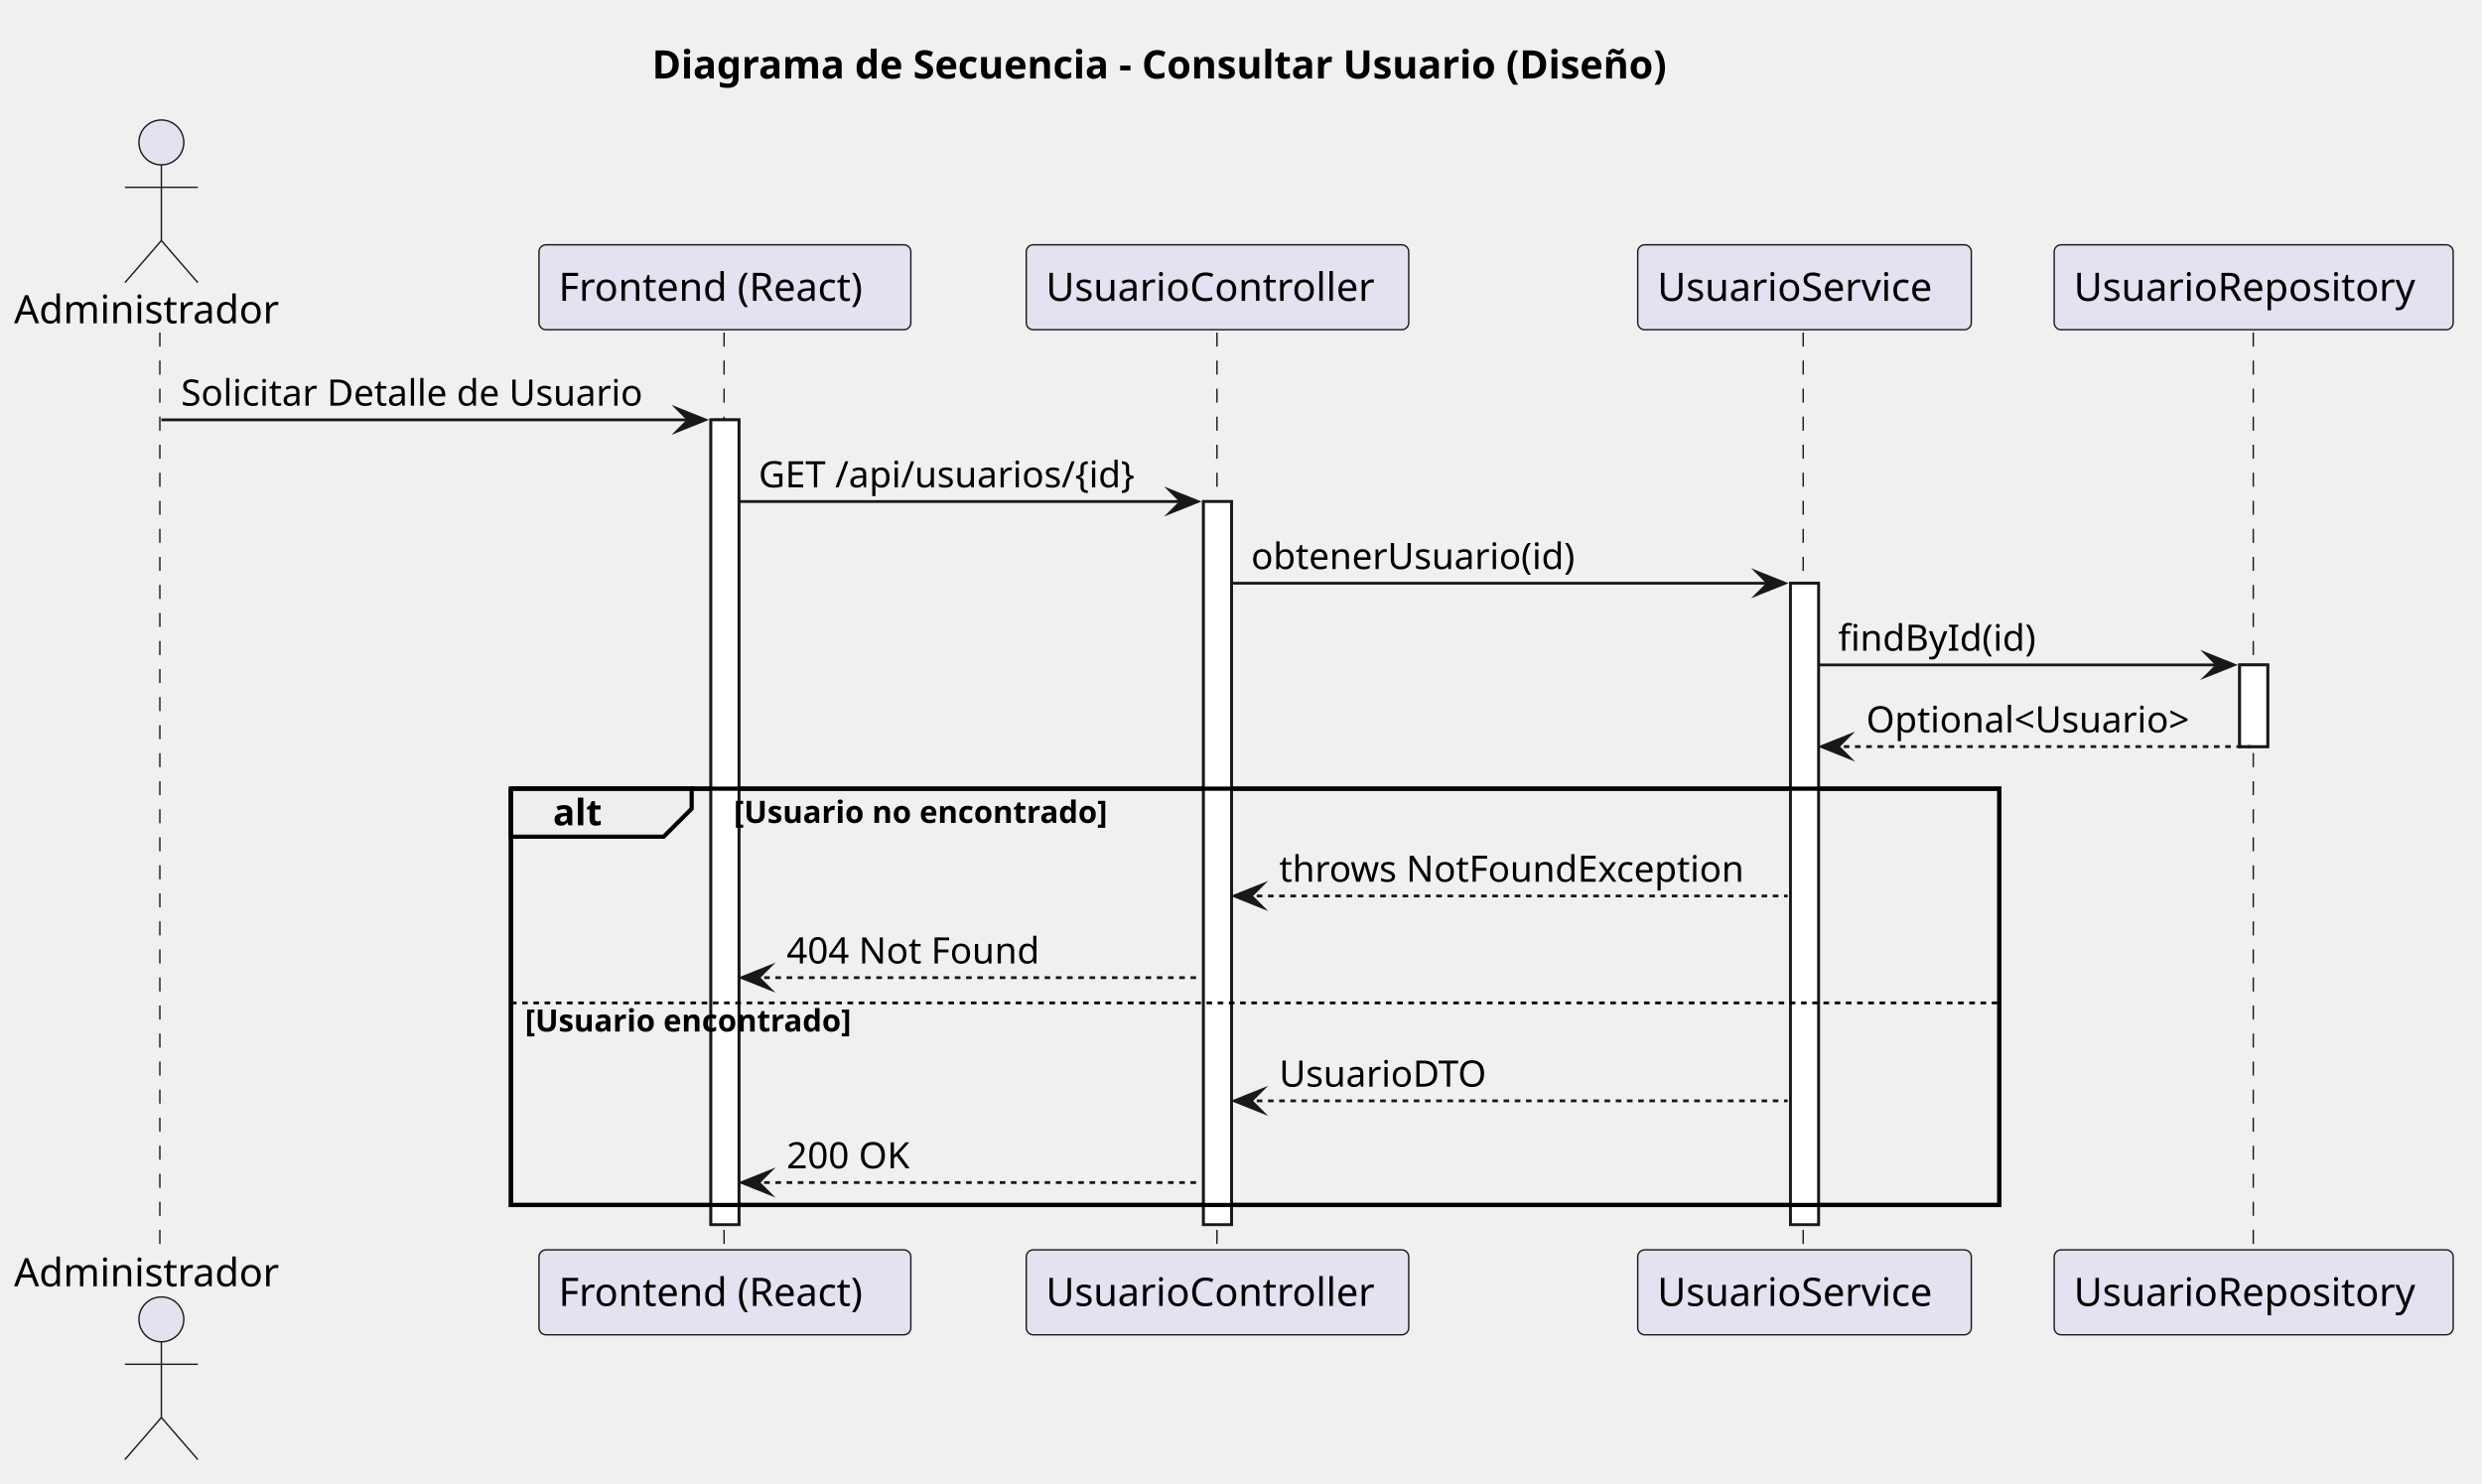
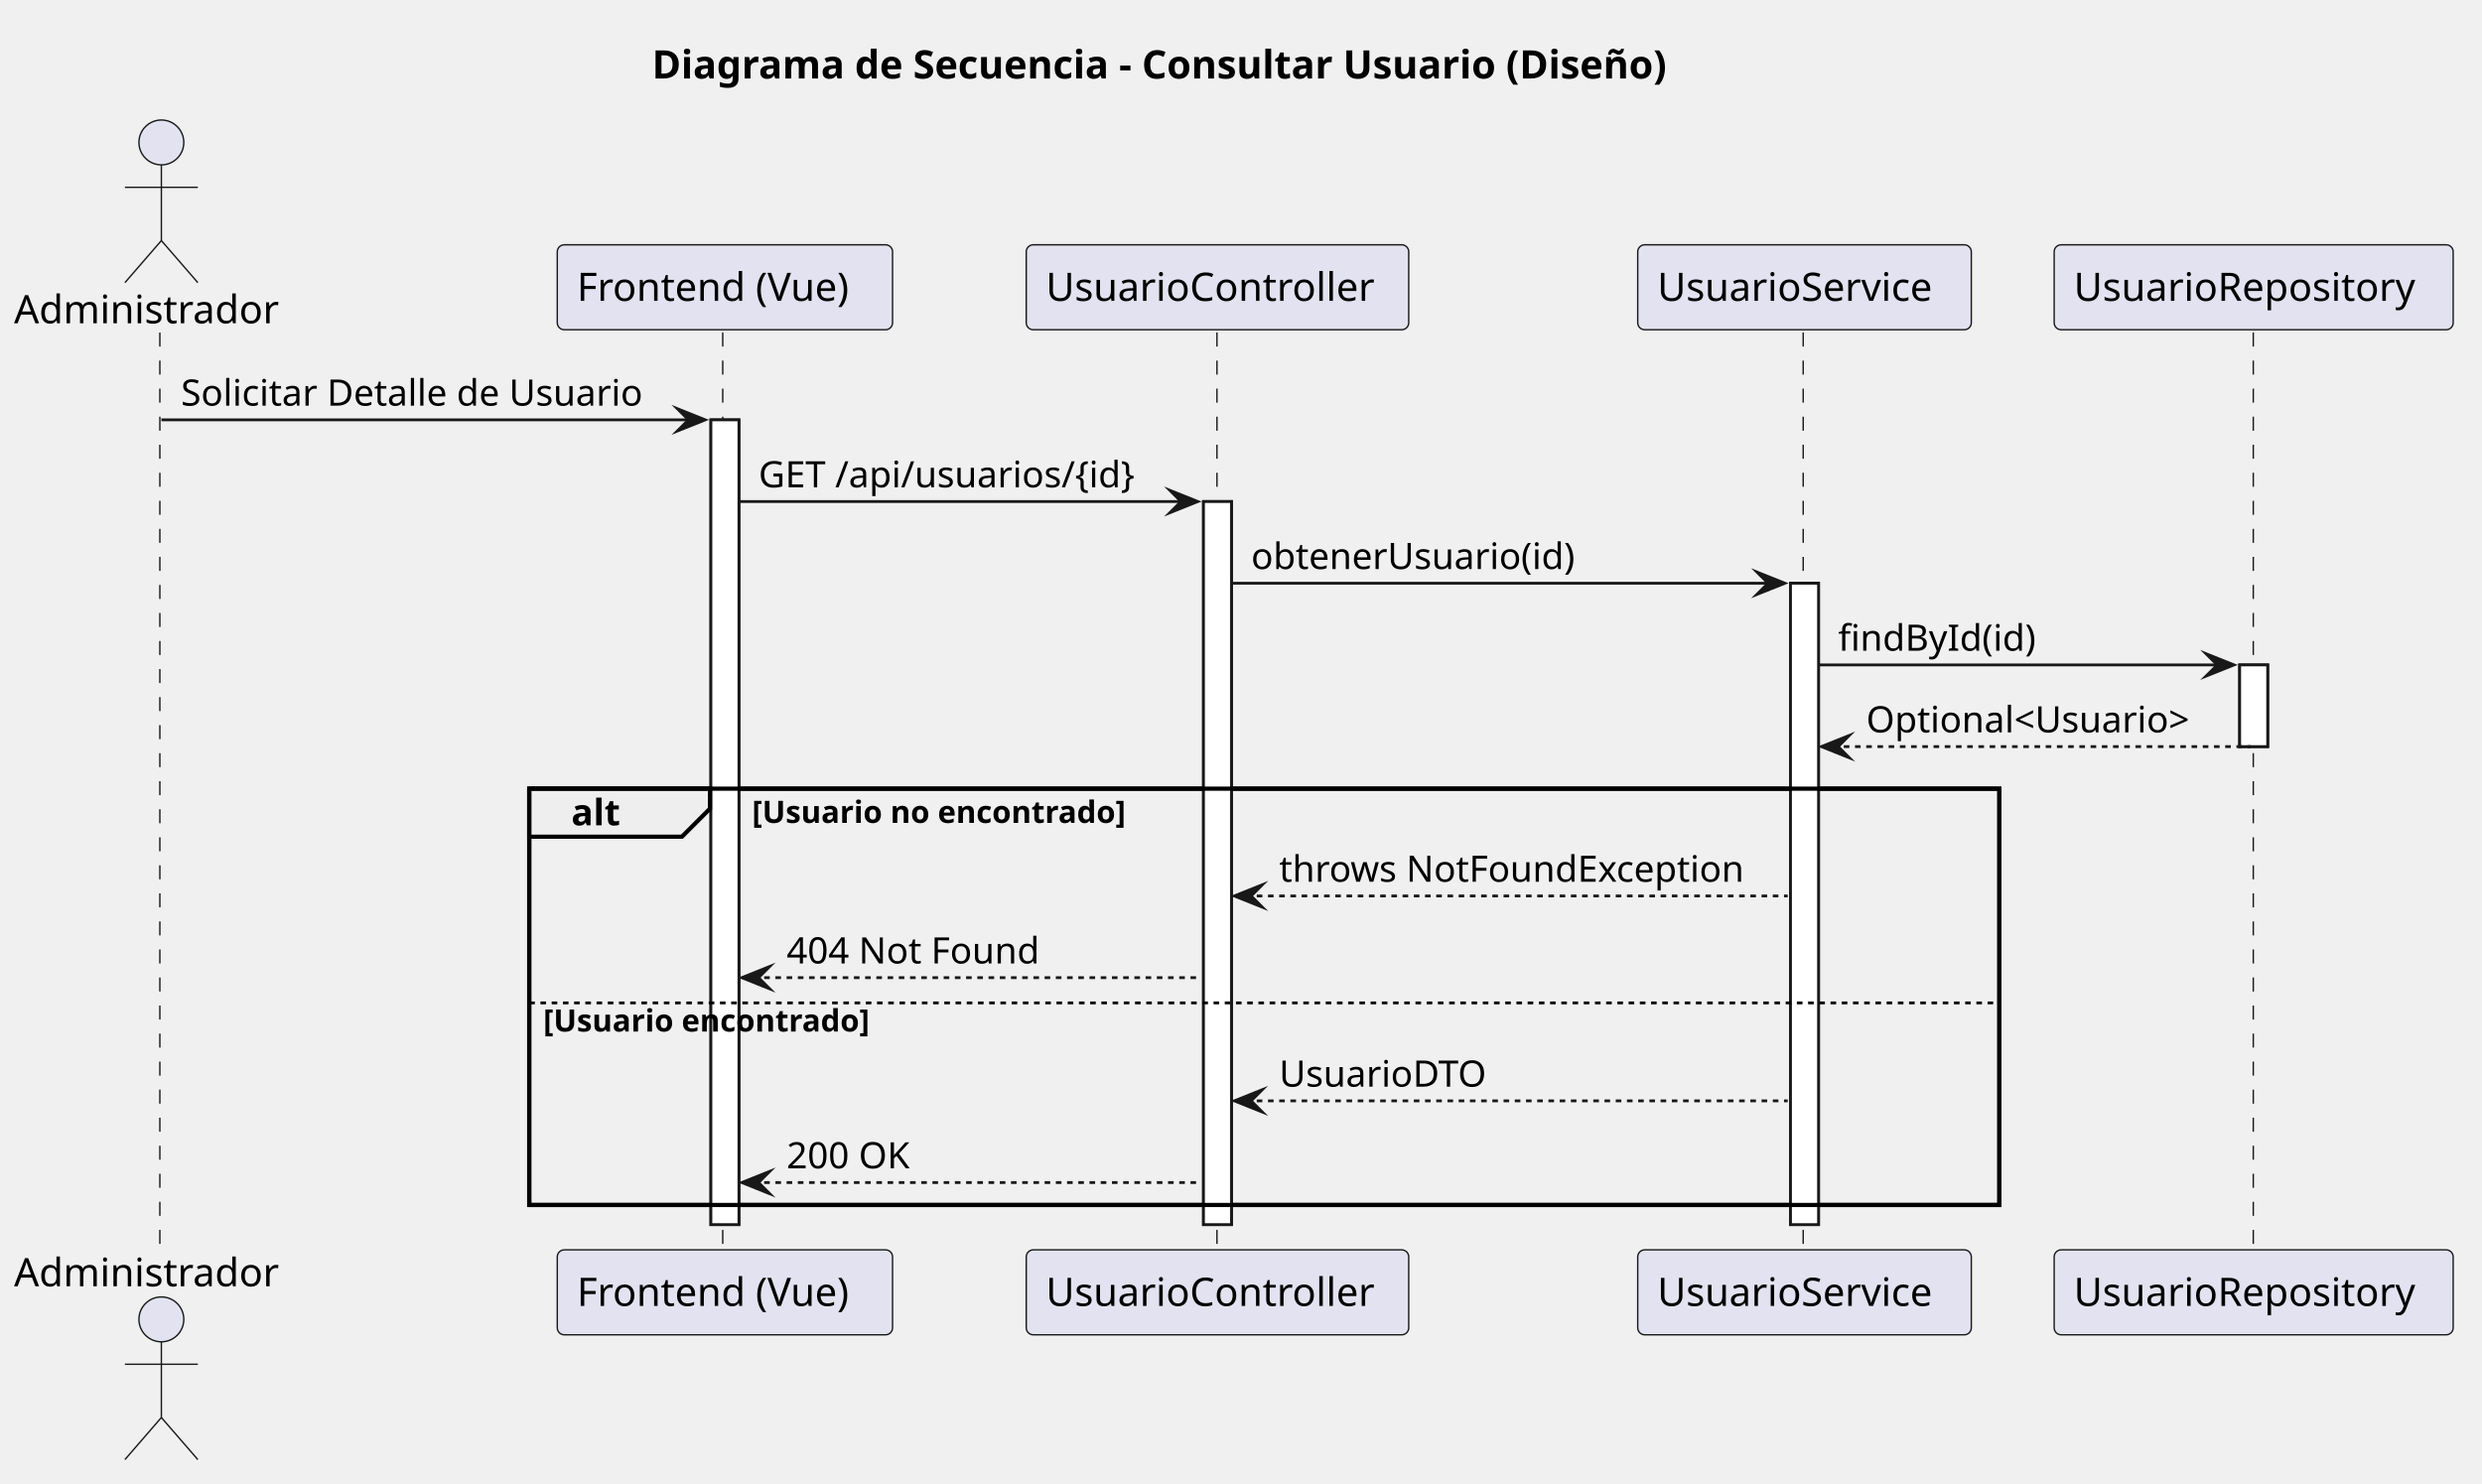
<svg xmlns="http://www.w3.org/2000/svg" contentStyleType="text/css" data-diagram-type="SEQUENCE" height="529px" preserveAspectRatio="none" style="width:885px;height:529px;background:#FFFFFF;" version="1.1" viewBox="0 0 885 529" width="885px" zoomAndPan="magnify">
  <defs />
  <g>
    <g class="title" data-source-line="1">
      <text fill="#000000" font-family="sans-serif" font-size="14" font-weight="700" lengthAdjust="spacing" textLength="413.766" x="232.48" y="27.995">Diagrama de Secuencia - Consultar Usuario (Diseño)</text>
    </g>
    <g>
      <rect fill="#FFFFFF" height="287" style="stroke:#181818;stroke-width:1;" width="10" x="253.481" y="149.727" />
    </g>
    <g>
      <rect fill="#FFFFFF" height="257.867" style="stroke:#181818;stroke-width:1;" width="10" x="429.118" y="178.859" />
    </g>
    <g>
      <rect fill="#FFFFFF" height="228.734" style="stroke:#181818;stroke-width:1;" width="10" x="638.434" y="207.992" />
    </g>
    <g>
      <rect fill="#FFFFFF" height="29.133" style="stroke:#181818;stroke-width:1;" width="10" x="798.587" y="237.125" />
    </g>
-     <rect fill="none" height="148.469" style="stroke:#000000;stroke-width:1.5;" width="530.721" x="182.186" y="281.258" />
+     <rect fill="none" height="148.469" style="stroke:#000000;stroke-width:1.5;" width="524.199" x="188.708" y="281.258" />
    <g class="participant-lifeline" data-entity-uid="part1" data-qualified-name="Admin" data-source-line="3" id="part1-lifeline">
      <g>
        <rect fill="#000000" fill-opacity="0" height="328.133" width="8" x="53.54" y="118.594" />
        <line style="stroke:#181818;stroke-width:0.5;stroke-dasharray:5,5;" x1="57" x2="57" y1="118.594" y2="446.727" />
      </g>
    </g>
    <g class="participant-lifeline" data-entity-uid="part2" data-qualified-name="FE" data-source-line="4" id="part2-lifeline">
      <g>
        <rect fill="#000000" fill-opacity="0" height="328.133" width="8" x="254.481" y="118.594" />
-         <line style="stroke:#181818;stroke-width:0.5;stroke-dasharray:5,5;" x1="258.186" x2="258.186" y1="118.594" y2="446.727" />
+         <line style="stroke:#181818;stroke-width:0.5;stroke-dasharray:5,5;" x1="257.707" x2="257.707" y1="118.594" y2="446.727" />
      </g>
    </g>
    <g class="participant-lifeline" data-entity-uid="part3" data-qualified-name="Controller" data-source-line="5" id="part3-lifeline">
      <g>
        <rect fill="#000000" fill-opacity="0" height="328.133" width="8" x="430.118" y="118.594" />
        <line style="stroke:#181818;stroke-width:0.5;stroke-dasharray:5,5;" x1="433.93" x2="433.93" y1="118.594" y2="446.727" />
      </g>
    </g>
    <g class="participant-lifeline" data-entity-uid="part4" data-qualified-name="Service" data-source-line="6" id="part4-lifeline">
      <g>
        <rect fill="#000000" fill-opacity="0" height="328.133" width="8" x="639.434" y="118.594" />
        <line style="stroke:#181818;stroke-width:0.5;stroke-dasharray:5,5;" x1="642.961" x2="642.961" y1="118.594" y2="446.727" />
      </g>
    </g>
    <g class="participant-lifeline" data-entity-uid="part5" data-qualified-name="Repository" data-source-line="7" id="part5-lifeline">
      <g>
        <rect fill="#000000" fill-opacity="0" height="328.133" width="8" x="799.587" y="118.594" />
        <line style="stroke:#181818;stroke-width:0.5;stroke-dasharray:5,5;" x1="803.449" x2="803.449" y1="118.594" y2="446.727" />
      </g>
    </g>
    <g class="participant participant-head" data-entity-uid="part1" data-qualified-name="Admin" data-source-line="3" id="part1-head">
      <text fill="#000000" font-family="sans-serif" font-size="14" lengthAdjust="spacing" textLength="99.08" x="5" y="115.292">Administrador</text>
      <ellipse cx="57.54" cy="50.797" fill="#E2E2F0" rx="8" ry="8" style="stroke:#181818;stroke-width:0.5;" />
      <path d="M57.54,58.797 L57.54,85.797 M44.54,66.797 L70.54,66.797 M57.54,85.797 L44.54,100.797 M57.54,85.797 L70.54,100.797" fill="none" style="stroke:#181818;stroke-width:0.5;" />
    </g>
    <g class="participant participant-tail" data-entity-uid="part1" data-qualified-name="Admin" data-source-line="3" id="part1-tail">
      <text fill="#000000" font-family="sans-serif" font-size="14" lengthAdjust="spacing" textLength="99.08" x="5" y="458.722">Administrador</text>
      <ellipse cx="57.54" cy="470.523" fill="#E2E2F0" rx="8" ry="8" style="stroke:#181818;stroke-width:0.5;" />
      <path d="M57.54,478.523 L57.54,505.523 M44.54,486.523 L70.54,486.523 M57.54,505.523 L44.54,520.523 M57.54,505.523 L70.54,520.523" fill="none" style="stroke:#181818;stroke-width:0.5;" />
    </g>
    <g class="participant participant-head" data-entity-uid="part2" data-qualified-name="FE" data-source-line="4" id="part2-head">
-       <rect fill="#E2E2F0" height="30.297" rx="2.5" ry="2.5" style="stroke:#181818;stroke-width:0.5;" width="132.59" x="192.186" y="87.297" />
-       <text fill="#000000" font-family="sans-serif" font-size="14" lengthAdjust="spacing" textLength="118.59" x="199.186" y="107.292">Frontend (React)</text>
+       <rect fill="#E2E2F0" height="30.297" rx="2.5" ry="2.5" style="stroke:#181818;stroke-width:0.5;" width="119.547" x="198.708" y="87.297" />
+       <text fill="#000000" font-family="sans-serif" font-size="14" lengthAdjust="spacing" textLength="105.547" x="205.708" y="107.292">Frontend (Vue)</text>
    </g>
    <g class="participant participant-tail" data-entity-uid="part2" data-qualified-name="FE" data-source-line="4" id="part2-tail">
-       <rect fill="#E2E2F0" height="30.297" rx="2.5" ry="2.5" style="stroke:#181818;stroke-width:0.5;" width="132.59" x="192.186" y="445.727" />
-       <text fill="#000000" font-family="sans-serif" font-size="14" lengthAdjust="spacing" textLength="118.59" x="199.186" y="465.722">Frontend (React)</text>
+       <rect fill="#E2E2F0" height="30.297" rx="2.5" ry="2.5" style="stroke:#181818;stroke-width:0.5;" width="119.547" x="198.708" y="445.727" />
+       <text fill="#000000" font-family="sans-serif" font-size="14" lengthAdjust="spacing" textLength="105.547" x="205.708" y="465.722">Frontend (Vue)</text>
    </g>
    <g class="participant participant-head" data-entity-uid="part3" data-qualified-name="Controller" data-source-line="5" id="part3-head">
      <rect fill="#E2E2F0" height="30.297" rx="2.5" ry="2.5" style="stroke:#181818;stroke-width:0.5;" width="136.377" x="365.93" y="87.297" />
      <text fill="#000000" font-family="sans-serif" font-size="14" lengthAdjust="spacing" textLength="122.377" x="372.93" y="107.292">UsuarioController</text>
    </g>
    <g class="participant participant-tail" data-entity-uid="part3" data-qualified-name="Controller" data-source-line="5" id="part3-tail">
      <rect fill="#E2E2F0" height="30.297" rx="2.5" ry="2.5" style="stroke:#181818;stroke-width:0.5;" width="136.377" x="365.93" y="445.727" />
      <text fill="#000000" font-family="sans-serif" font-size="14" lengthAdjust="spacing" textLength="122.377" x="372.93" y="465.722">UsuarioController</text>
    </g>
    <g class="participant participant-head" data-entity-uid="part4" data-qualified-name="Service" data-source-line="6" id="part4-head">
      <rect fill="#E2E2F0" height="30.297" rx="2.5" ry="2.5" style="stroke:#181818;stroke-width:0.5;" width="118.945" x="583.961" y="87.297" />
      <text fill="#000000" font-family="sans-serif" font-size="14" lengthAdjust="spacing" textLength="104.945" x="590.961" y="107.292">UsuarioService</text>
    </g>
    <g class="participant participant-tail" data-entity-uid="part4" data-qualified-name="Service" data-source-line="6" id="part4-tail">
      <rect fill="#E2E2F0" height="30.297" rx="2.5" ry="2.5" style="stroke:#181818;stroke-width:0.5;" width="118.945" x="583.961" y="445.727" />
      <text fill="#000000" font-family="sans-serif" font-size="14" lengthAdjust="spacing" textLength="104.945" x="590.961" y="465.722">UsuarioService</text>
    </g>
    <g class="participant participant-head" data-entity-uid="part5" data-qualified-name="Repository" data-source-line="7" id="part5-head">
      <rect fill="#E2E2F0" height="30.297" rx="2.5" ry="2.5" style="stroke:#181818;stroke-width:0.5;" width="142.276" x="732.449" y="87.297" />
      <text fill="#000000" font-family="sans-serif" font-size="14" lengthAdjust="spacing" textLength="128.276" x="739.449" y="107.292">UsuarioRepository</text>
    </g>
    <g class="participant participant-tail" data-entity-uid="part5" data-qualified-name="Repository" data-source-line="7" id="part5-tail">
      <rect fill="#E2E2F0" height="30.297" rx="2.5" ry="2.5" style="stroke:#181818;stroke-width:0.5;" width="142.276" x="732.449" y="445.727" />
      <text fill="#000000" font-family="sans-serif" font-size="14" lengthAdjust="spacing" textLength="128.276" x="739.449" y="465.722">UsuarioRepository</text>
    </g>
    <g>
      <rect fill="#FFFFFF" height="287" style="stroke:#181818;stroke-width:1;" width="10" x="253.481" y="149.727" />
    </g>
    <g>
      <rect fill="#FFFFFF" height="257.867" style="stroke:#181818;stroke-width:1;" width="10" x="429.118" y="178.859" />
    </g>
    <g>
      <rect fill="#FFFFFF" height="228.734" style="stroke:#181818;stroke-width:1;" width="10" x="638.434" y="207.992" />
    </g>
    <g>
      <rect fill="#FFFFFF" height="29.133" style="stroke:#181818;stroke-width:1;" width="10" x="798.587" y="237.125" />
    </g>
    <g class="message" data-entity-1="part1" data-entity-2="part2" data-source-line="9" id="msg1">
      <polygon fill="#181818" points="241.481,145.727,251.481,149.727,241.481,153.727,245.481,149.727" style="stroke:#181818;stroke-width:1;stroke-linejoin:miter;stroke-miterlimit:10;" />
      <line style="stroke:#181818;stroke-width:1;" x1="57.54" x2="247.481" y1="149.727" y2="149.727" />
      <text fill="#000000" font-family="sans-serif" font-size="13" lengthAdjust="spacing" textLength="176.941" x="64.54" y="144.661">Solicitar Detalle de Usuario</text>
    </g>
    <g class="message" data-entity-1="part2" data-entity-2="part3" data-source-line="12" id="msg2">
      <polygon fill="#181818" points="417.118,174.859,427.118,178.859,417.118,182.859,421.118,178.859" style="stroke:#181818;stroke-width:1;stroke-linejoin:miter;stroke-miterlimit:10;" />
      <line style="stroke:#181818;stroke-width:1;" x1="263.481" x2="423.118" y1="178.859" y2="178.859" />
      <text fill="#000000" font-family="sans-serif" font-size="13" lengthAdjust="spacing" textLength="146.637" x="270.481" y="173.793">GET /api/usuarios/{id}</text>
    </g>
    <g class="message" data-entity-1="part3" data-entity-2="part4" data-source-line="15" id="msg3">
      <polygon fill="#181818" points="626.434,203.992,636.434,207.992,626.434,211.992,630.434,207.992" style="stroke:#181818;stroke-width:1;stroke-linejoin:miter;stroke-miterlimit:10;" />
      <line style="stroke:#181818;stroke-width:1;" x1="439.118" x2="632.434" y1="207.992" y2="207.992" />
      <text fill="#000000" font-family="sans-serif" font-size="13" lengthAdjust="spacing" textLength="122.294" x="446.118" y="202.926">obtenerUsuario(id)</text>
    </g>
    <g class="message" data-entity-1="part4" data-entity-2="part5" data-source-line="17" id="msg4">
      <polygon fill="#181818" points="786.587,233.125,796.587,237.125,786.587,241.125,790.587,237.125" style="stroke:#181818;stroke-width:1;stroke-linejoin:miter;stroke-miterlimit:10;" />
      <line style="stroke:#181818;stroke-width:1;" x1="648.434" x2="792.587" y1="237.125" y2="237.125" />
      <text fill="#000000" font-family="sans-serif" font-size="13" lengthAdjust="spacing" textLength="75.385" x="655.434" y="232.059">findById(id)</text>
    </g>
    <g class="message" data-entity-1="part5" data-entity-2="part4" data-source-line="19" id="msg5">
      <polygon fill="#181818" points="659.434,262.258,649.434,266.258,659.434,270.258,655.434,266.258" style="stroke:#181818;stroke-width:1;stroke-linejoin:miter;stroke-miterlimit:10;" />
      <line style="stroke:#181818;stroke-width:1;stroke-dasharray:2,2;" x1="653.434" x2="802.587" y1="266.258" y2="266.258" />
      <text fill="#000000" font-family="sans-serif" font-size="13" lengthAdjust="spacing" textLength="126.153" x="665.434" y="261.192">Optional&lt;Usuario&gt;</text>
    </g>
-     <path d="M182.186,281.258 L246.629,281.258 L246.629,288.391 L236.629,298.391 L182.186,298.391 L182.186,281.258" fill="#EEEEEE" style="stroke:#000000;stroke-width:1.5;" />
-     <rect fill="none" height="148.469" style="stroke:#000000;stroke-width:1.5;" width="530.721" x="182.186" y="281.258" />
-     <text fill="#000000" font-family="sans-serif" font-size="13" font-weight="700" lengthAdjust="spacing" textLength="19.443" x="197.186" y="294.325">alt</text>
-     <text fill="#000000" font-family="sans-serif" font-size="11" font-weight="700" lengthAdjust="spacing" textLength="151.325" x="261.629" y="293.468">[Usuario no encontrado]</text>
+     <path d="M188.708,281.258 L253.15,281.258 L253.15,288.391 L243.15,298.391 L188.708,298.391 L188.708,281.258" fill="#EEEEEE" style="stroke:#000000;stroke-width:1.5;" />
+     <rect fill="none" height="148.469" style="stroke:#000000;stroke-width:1.5;" width="524.199" x="188.708" y="281.258" />
+     <text fill="#000000" font-family="sans-serif" font-size="13" font-weight="700" lengthAdjust="spacing" textLength="19.443" x="203.708" y="294.325">alt</text>
+     <text fill="#000000" font-family="sans-serif" font-size="11" font-weight="700" lengthAdjust="spacing" textLength="151.325" x="268.15" y="293.468">[Usuario no encontrado]</text>
    <g class="message" data-entity-1="part4" data-entity-2="part3" data-source-line="23" id="msg6">
      <polygon fill="#181818" points="450.118,315.523,440.118,319.523,450.118,323.523,446.118,319.523" style="stroke:#181818;stroke-width:1;stroke-linejoin:miter;stroke-miterlimit:10;" />
      <line style="stroke:#181818;stroke-width:1;stroke-dasharray:2,2;" x1="444.118" x2="637.434" y1="319.523" y2="319.523" />
      <text fill="#000000" font-family="sans-serif" font-size="13" lengthAdjust="spacing" textLength="175.316" x="456.118" y="314.457">throws NotFoundException</text>
    </g>
    <g class="message" data-entity-1="part3" data-entity-2="part2" data-source-line="24" id="msg7">
      <polygon fill="#181818" points="274.481,344.656,264.481,348.656,274.481,352.656,270.481,348.656" style="stroke:#181818;stroke-width:1;stroke-linejoin:miter;stroke-miterlimit:10;" />
      <line style="stroke:#181818;stroke-width:1;stroke-dasharray:2,2;" x1="268.481" x2="428.118" y1="348.656" y2="348.656" />
      <text fill="#000000" font-family="sans-serif" font-size="13" lengthAdjust="spacing" textLength="96.015" x="280.481" y="343.59">404 Not Found</text>
    </g>
-     <line style="stroke:#000000;stroke-width:1;stroke-dasharray:2,2;" x1="182.186" x2="712.907" y1="357.656" y2="357.656" />
-     <text fill="#000000" font-family="sans-serif" font-size="11" font-weight="700" lengthAdjust="spacing" textLength="132.107" x="187.186" y="367.867">[Usuario encontrado]</text>
+     <line style="stroke:#000000;stroke-width:1;stroke-dasharray:2,2;" x1="188.708" x2="712.907" y1="357.656" y2="357.656" />
+     <text fill="#000000" font-family="sans-serif" font-size="11" font-weight="700" lengthAdjust="spacing" textLength="132.107" x="193.708" y="367.867">[Usuario encontrado]</text>
    <g class="message" data-entity-1="part4" data-entity-2="part3" data-source-line="26" id="msg8">
      <polygon fill="#181818" points="450.118,388.594,440.118,392.594,450.118,396.594,446.118,392.594" style="stroke:#181818;stroke-width:1;stroke-linejoin:miter;stroke-miterlimit:10;" />
      <line style="stroke:#181818;stroke-width:1;stroke-dasharray:2,2;" x1="444.118" x2="637.434" y1="392.594" y2="392.594" />
      <text fill="#000000" font-family="sans-serif" font-size="13" lengthAdjust="spacing" textLength="77.587" x="456.118" y="387.528">UsuarioDTO</text>
    </g>
    <g class="message" data-entity-1="part3" data-entity-2="part2" data-source-line="27" id="msg9">
      <polygon fill="#181818" points="274.481,417.727,264.481,421.727,274.481,425.727,270.481,421.727" style="stroke:#181818;stroke-width:1;stroke-linejoin:miter;stroke-miterlimit:10;" />
      <line style="stroke:#181818;stroke-width:1;stroke-dasharray:2,2;" x1="268.481" x2="428.118" y1="421.727" y2="421.727" />
      <text fill="#000000" font-family="sans-serif" font-size="13" lengthAdjust="spacing" textLength="47.703" x="280.481" y="416.661">200 OK</text>
    </g>
  </g>
</svg>
